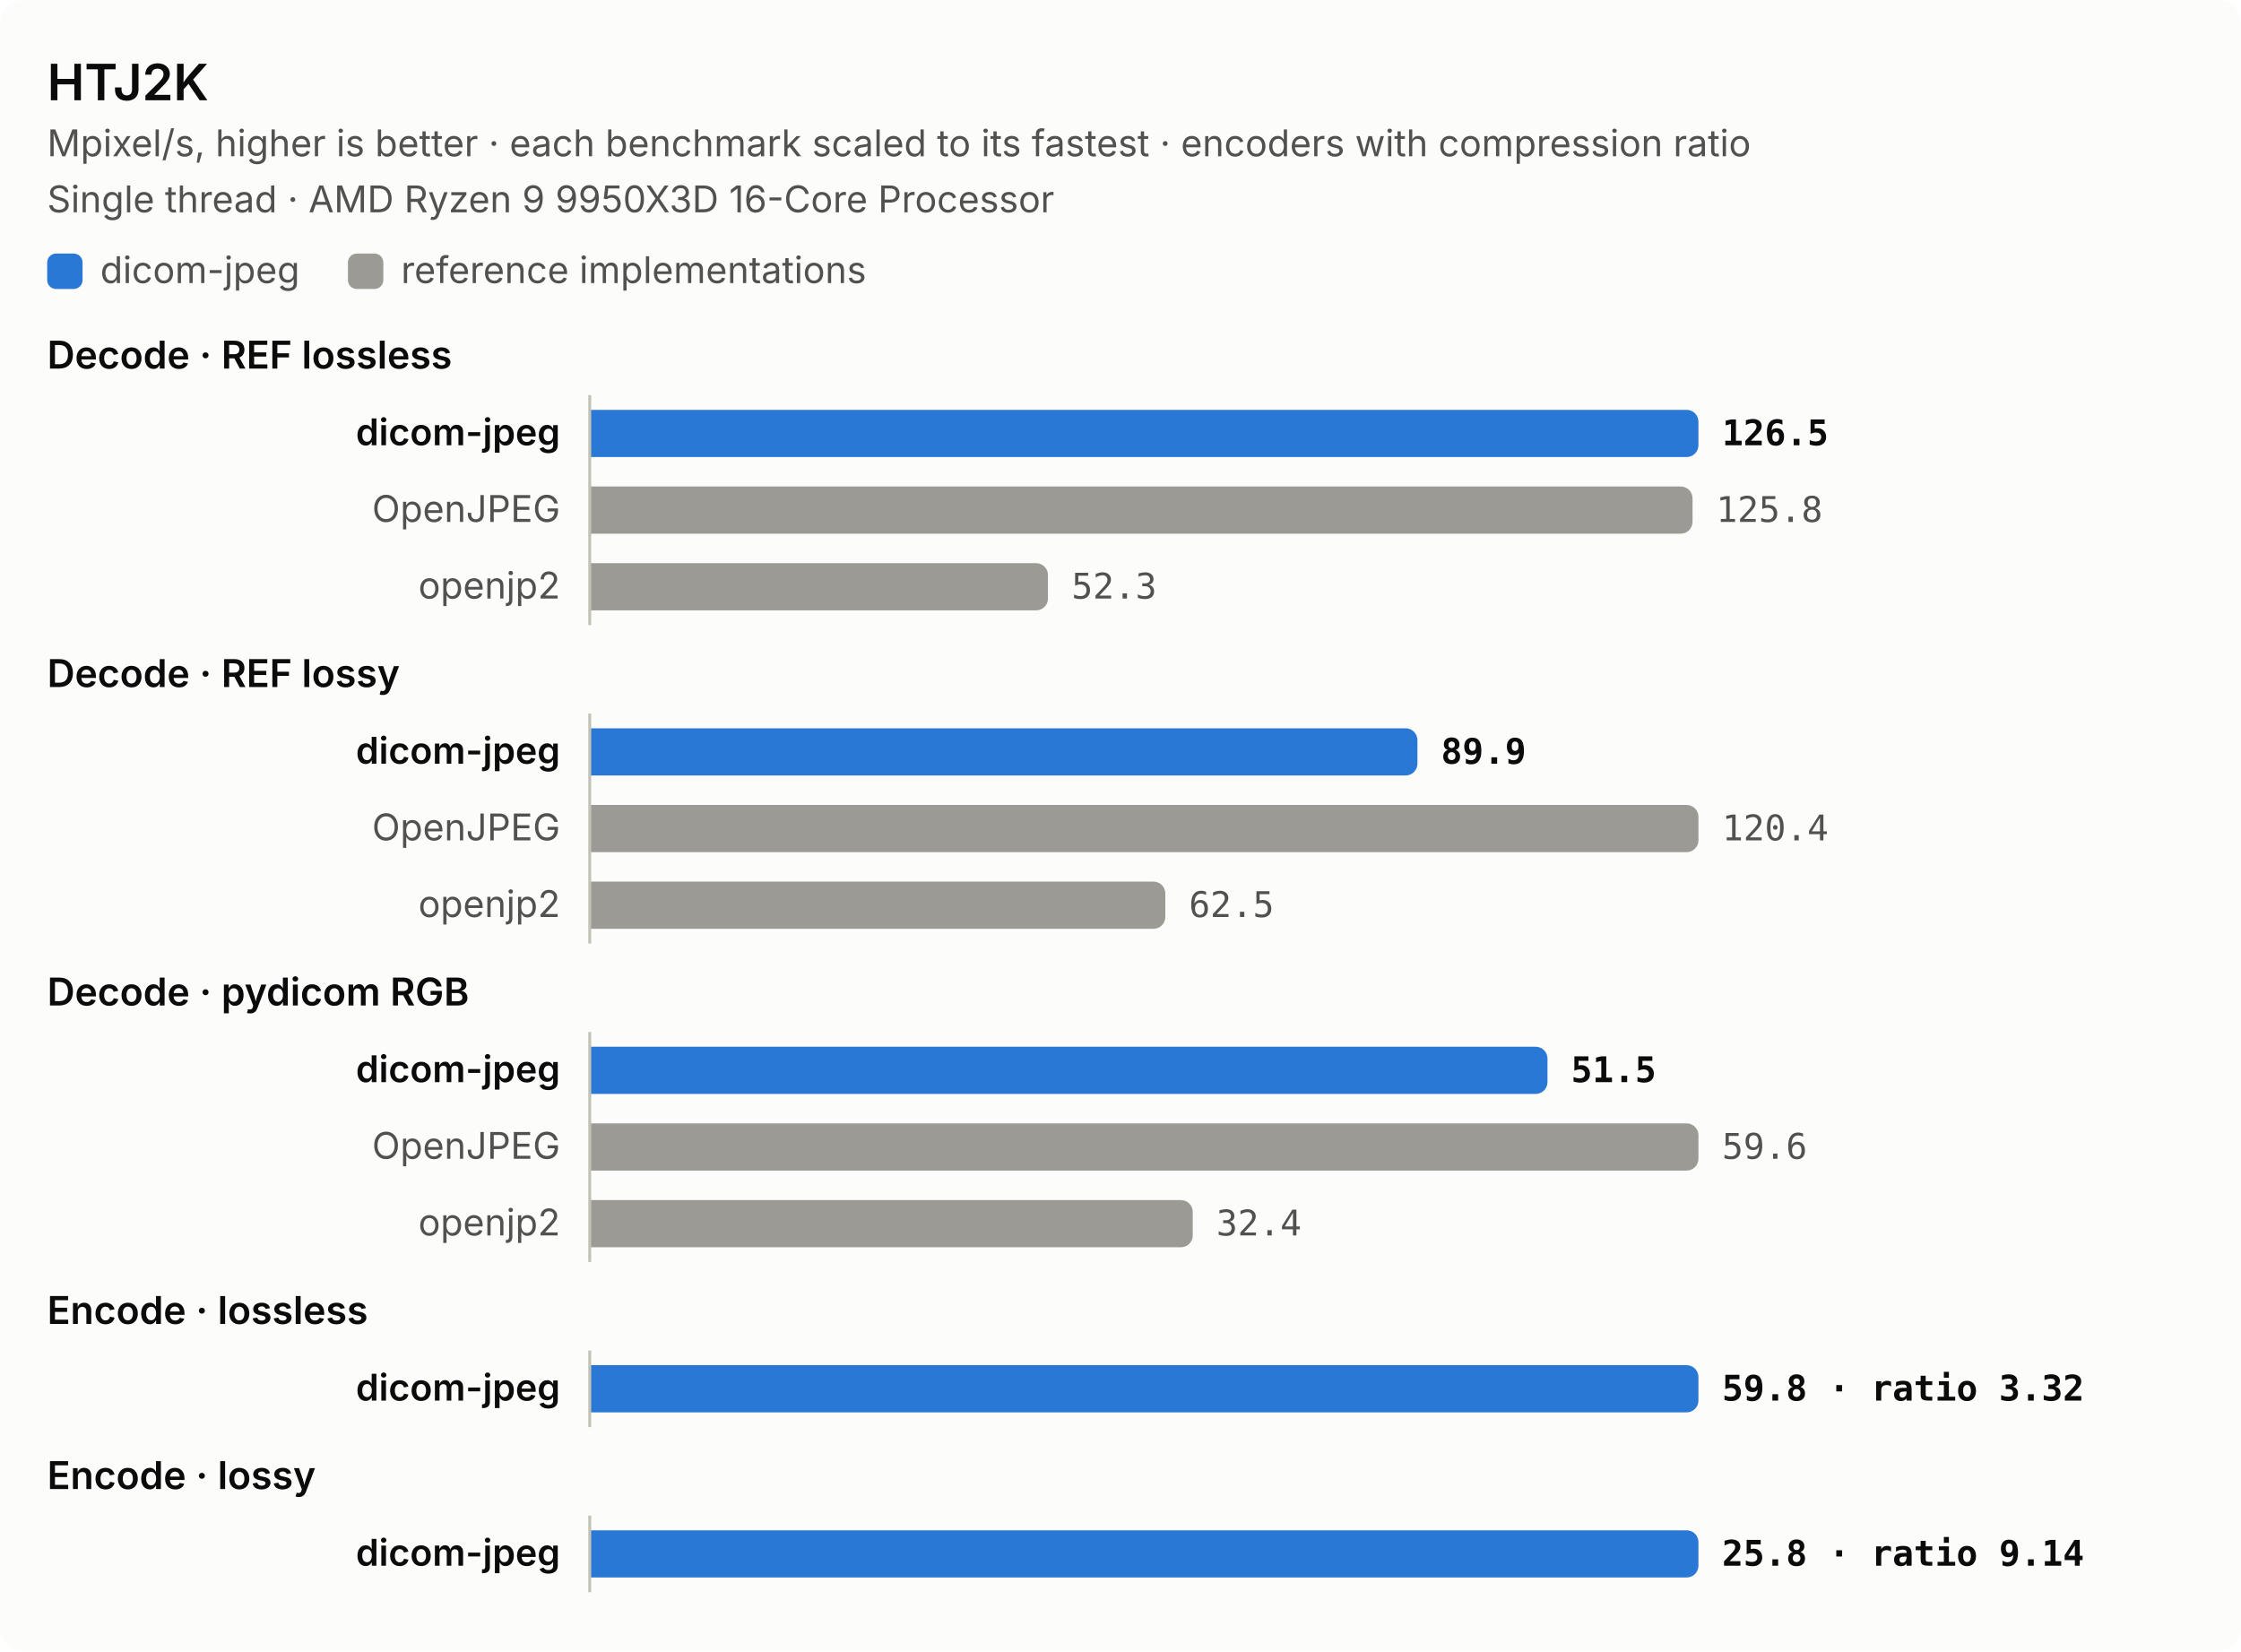
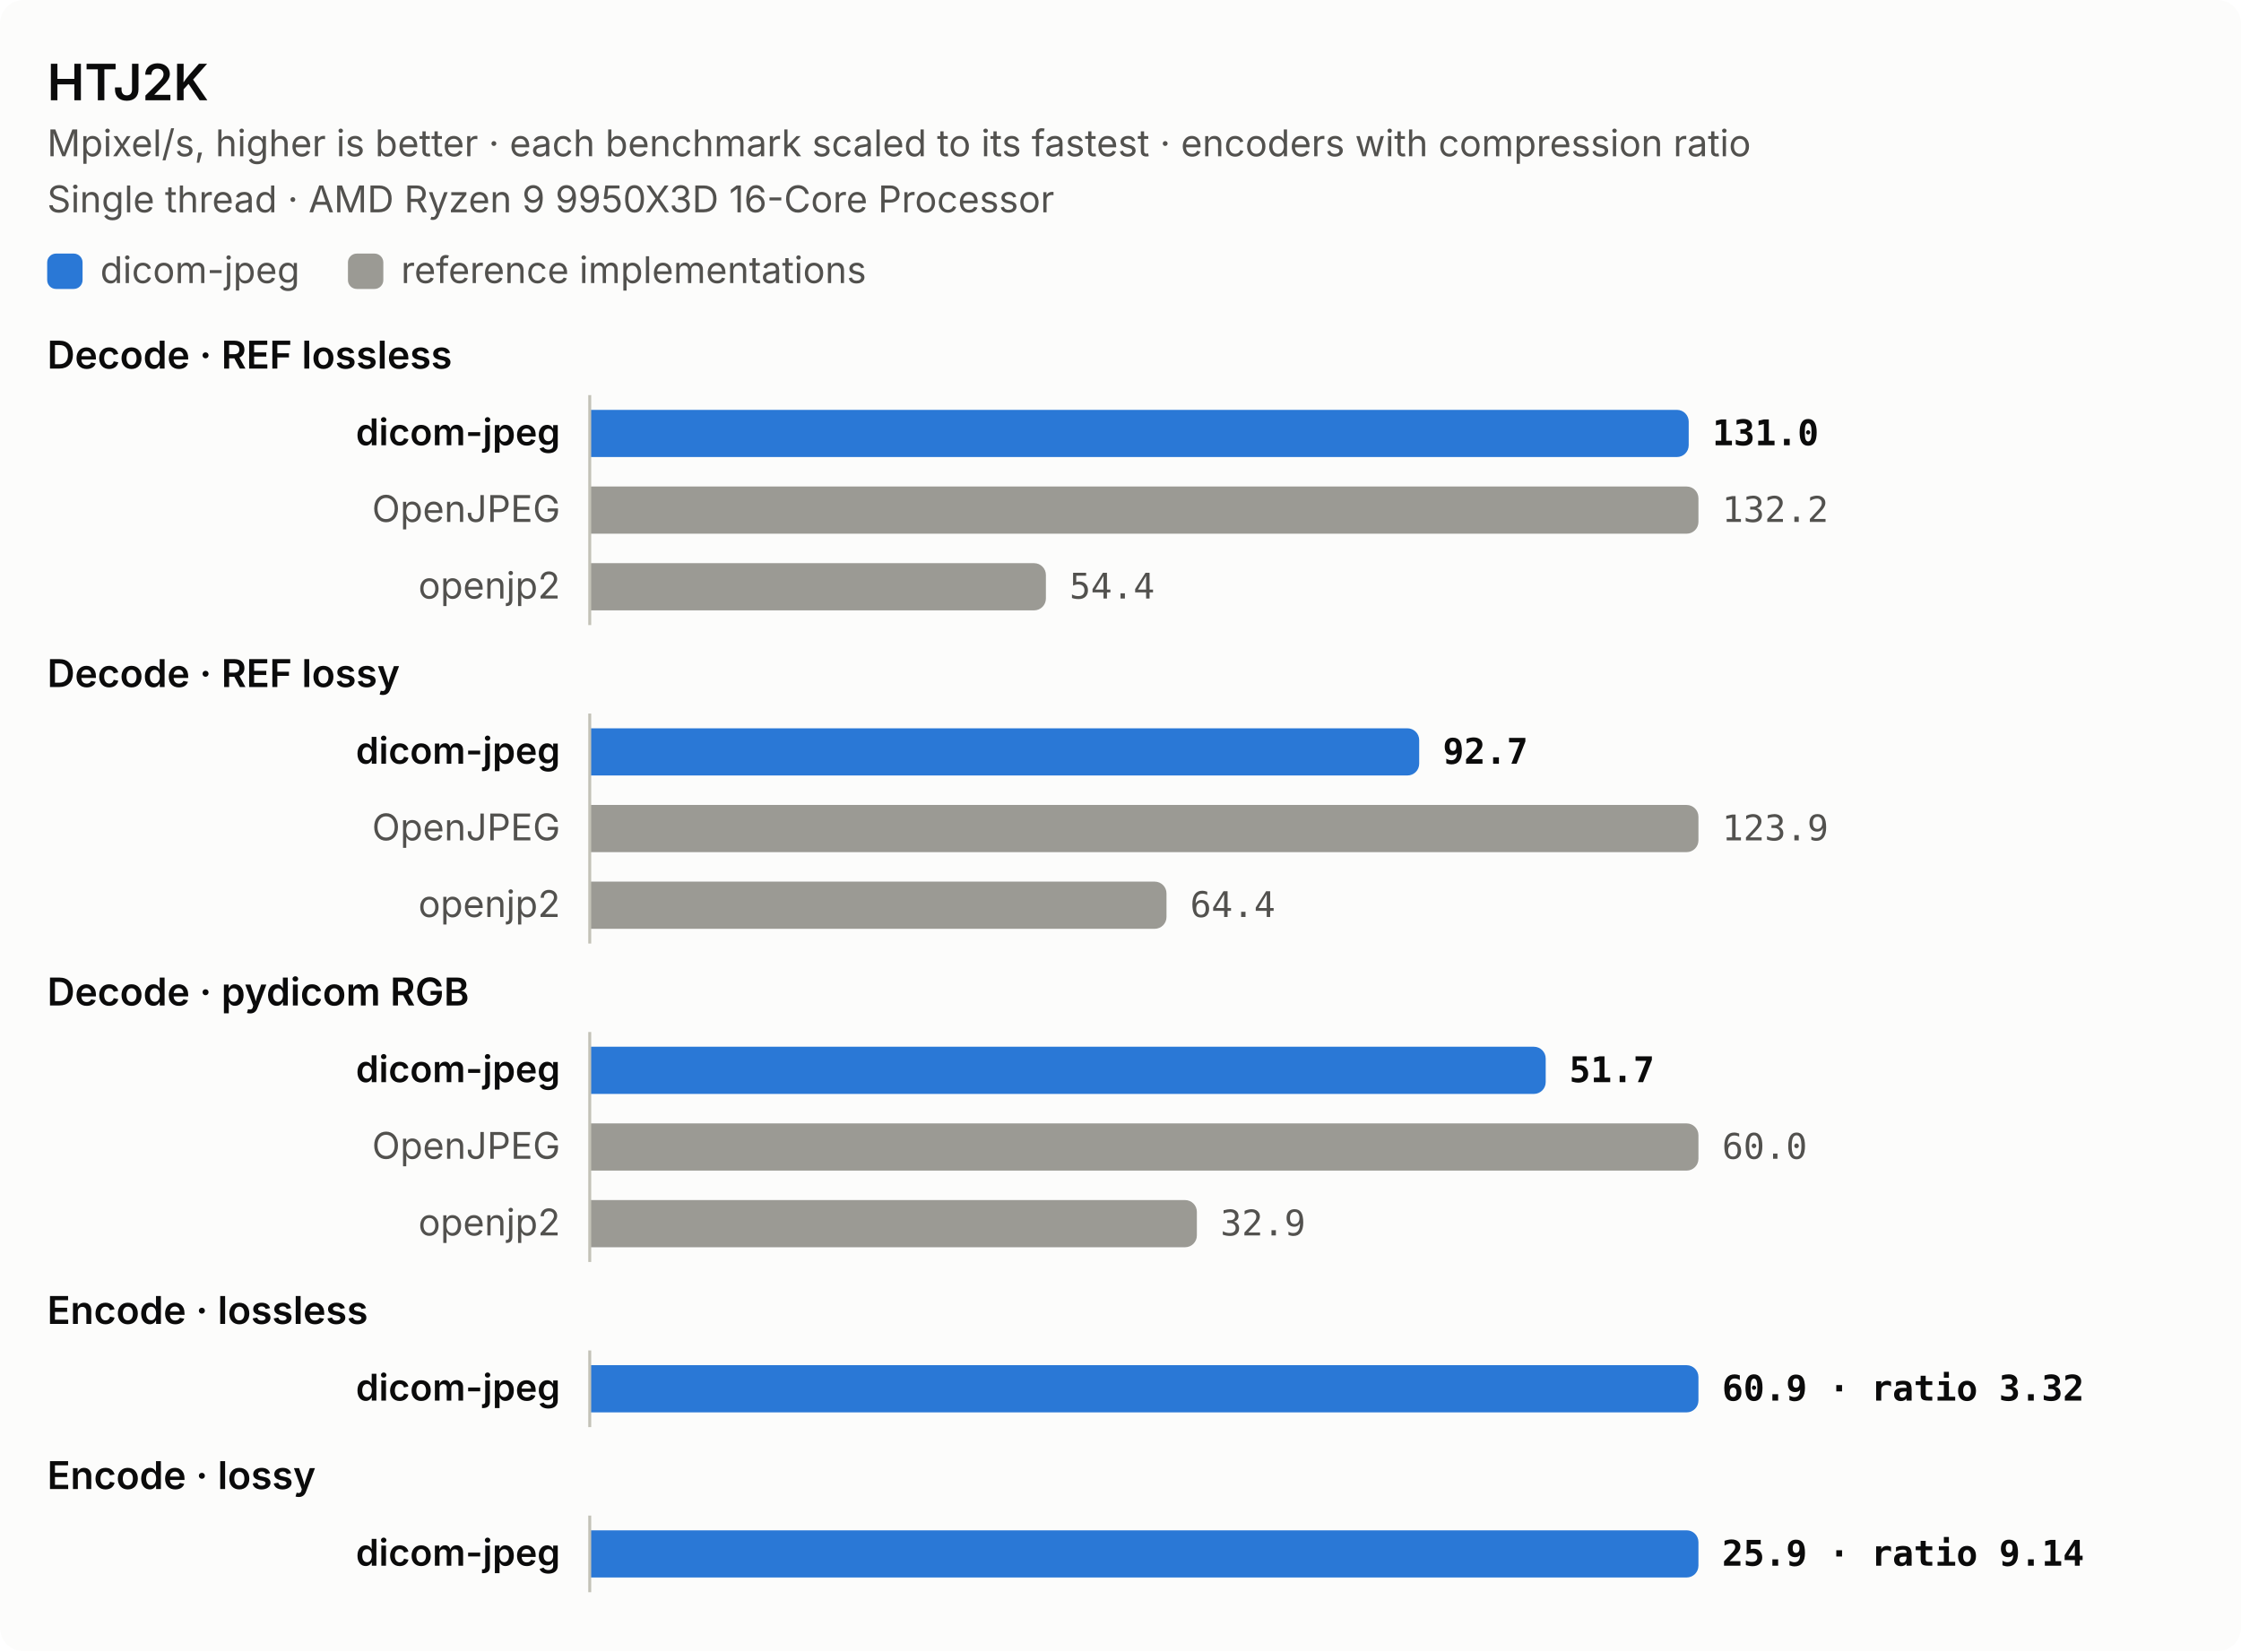
<svg xmlns="http://www.w3.org/2000/svg" width="760" height="560" viewBox="0 0 760 560" role="img" aria-label="HTJ2K">
  <style>
.bg { fill: #fcfcfb; }
.title { fill: #0b0b0b; font: 600 17px system-ui, -apple-system, 'Segoe UI', sans-serif; }
.sub { fill: #52514e; font: 12.5px system-ui, -apple-system, 'Segoe UI', sans-serif; }
.group { fill: #0b0b0b; font: 600 13px system-ui, -apple-system, 'Segoe UI', sans-serif; }
.name { fill: #52514e; font: 12.5px system-ui, -apple-system, 'Segoe UI', sans-serif; }
.name.ours { fill: #0b0b0b; font-weight: 600; }
.value { fill: #52514e; font: 12px ui-monospace, 'SF Mono', Menlo, Consolas, monospace; }
.value.ours { fill: #0b0b0b; font-weight: 600; }
.axis { stroke: #c3c2b7; stroke-width: 1; }
.ours-fill { fill: #2a78d6; }
.ref-fill { fill: #9b9a94; }
.l0 { fill: #86b6ef; } .l1 { fill: #5598e7; } .l2 { fill: #256abf; } .l3 { fill: #184f95; } .l4 { fill: #104281; }
@media (prefers-color-scheme: dark) {
  .bg { fill: #1a1a19; }
  .title, .group, .name.ours, .value.ours { fill: #f0efec; }
  .sub, .name, .value { fill: #c3c2b7; }
  .axis { stroke: #383835; }
  .ours-fill { fill: #3987e5; }
  .ref-fill { fill: #6e6d68; }
  .l0 { fill: #184f95; } .l1 { fill: #256abf; } .l2 { fill: #3987e5; } .l3 { fill: #6da7ec; } .l4 { fill: #9ec5f4; }
}
</style>
  <rect class="bg" width="760" height="560" rx="8" />
  <text x="16.0" y="34.0" class="title" text-anchor="start">HTJ2K</text>
  <text x="16.0" y="53.0" class="sub" text-anchor="start">Mpixel/s, higher is better · each benchmark scaled to its fastest · encoders with compression ratio</text>
  <text x="16.0" y="72.0" class="sub" text-anchor="start">Single thread · AMD Ryzen 9 9950X3D 16-Core Processor</text>
  <rect class="ours-fill" x="16" y="86" width="12" height="12" rx="3" />
  <text x="34.0" y="96.0" class="sub" text-anchor="start">dicom-jpeg</text>
  <rect class="ref-fill" x="118.0" y="86" width="12" height="12" rx="3" />
  <text x="136.0" y="96.0" class="sub" text-anchor="start">reference implementations</text>
  <text x="16.0" y="125.0" class="group" text-anchor="start">Decode · REF lossless</text>
  <text x="190.0" y="151.0" class="name ours" text-anchor="end">dicom-jpeg</text>
-   <path class="ours-fill" d="M200.0,139.0 h372.0 a4,4 0 0 1 4,4 v8.0 a4,4 0 0 1 -4,4 h-372.0 z" />
-   <text x="584.0" y="151.0" class="value ours" text-anchor="start">126.5</text>
+   <path class="ours-fill" d="M200.0,139.0 h368.7 a4,4 0 0 1 4,4 v8.0 a4,4 0 0 1 -4,4 h-368.7 z" />
+   <text x="580.7" y="151.0" class="value ours" text-anchor="start">131.0</text>
  <text x="190.0" y="177.0" class="name" text-anchor="end">OpenJPEG</text>
-   <path class="ref-fill" d="M200.0,165.0 h370.0 a4,4 0 0 1 4,4 v8.0 a4,4 0 0 1 -4,4 h-370.0 z" />
-   <text x="582.0" y="177.0" class="value" text-anchor="start">125.8</text>
+   <path class="ref-fill" d="M200.0,165.0 h372.0 a4,4 0 0 1 4,4 v8.0 a4,4 0 0 1 -4,4 h-372.0 z" />
+   <text x="584.0" y="177.0" class="value" text-anchor="start">132.2</text>
  <text x="190.0" y="203.0" class="name" text-anchor="end">openjp2</text>
-   <path class="ref-fill" d="M200.0,191.0 h151.4 a4,4 0 0 1 4,4 v8.0 a4,4 0 0 1 -4,4 h-151.4 z" />
-   <text x="363.4" y="203.0" class="value" text-anchor="start">52.3</text>
+   <path class="ref-fill" d="M200.0,191.0 h150.7 a4,4 0 0 1 4,4 v8.0 a4,4 0 0 1 -4,4 h-150.7 z" />
+   <text x="362.7" y="203.0" class="value" text-anchor="start">54.4</text>
  <line class="axis" x1="200" y1="134" x2="200" y2="212" />
  <text x="16.0" y="233.0" class="group" text-anchor="start">Decode · REF lossy</text>
  <text x="190.0" y="259.0" class="name ours" text-anchor="end">dicom-jpeg</text>
-   <path class="ours-fill" d="M200.0,247.0 h276.7 a4,4 0 0 1 4,4 v8.0 a4,4 0 0 1 -4,4 h-276.7 z" />
-   <text x="488.7" y="259.0" class="value ours" text-anchor="start">89.9</text>
+   <path class="ours-fill" d="M200.0,247.0 h277.3 a4,4 0 0 1 4,4 v8.0 a4,4 0 0 1 -4,4 h-277.3 z" />
+   <text x="489.3" y="259.0" class="value ours" text-anchor="start">92.7</text>
  <text x="190.0" y="285.0" class="name" text-anchor="end">OpenJPEG</text>
  <path class="ref-fill" d="M200.0,273.0 h372.0 a4,4 0 0 1 4,4 v8.0 a4,4 0 0 1 -4,4 h-372.0 z" />
-   <text x="584.0" y="285.0" class="value" text-anchor="start">120.4</text>
+   <text x="584.0" y="285.0" class="value" text-anchor="start">123.9</text>
  <text x="190.0" y="311.0" class="name" text-anchor="end">openjp2</text>
-   <path class="ref-fill" d="M200.0,299.0 h191.2 a4,4 0 0 1 4,4 v8.0 a4,4 0 0 1 -4,4 h-191.2 z" />
-   <text x="403.2" y="311.0" class="value" text-anchor="start">62.5</text>
+   <path class="ref-fill" d="M200.0,299.0 h191.6 a4,4 0 0 1 4,4 v8.0 a4,4 0 0 1 -4,4 h-191.6 z" />
+   <text x="403.6" y="311.0" class="value" text-anchor="start">64.4</text>
  <line class="axis" x1="200" y1="242" x2="200" y2="320" />
  <text x="16.0" y="341.0" class="group" text-anchor="start">Decode · pydicom RGB</text>
  <text x="190.0" y="367.0" class="name ours" text-anchor="end">dicom-jpeg</text>
-   <path class="ours-fill" d="M200.0,355.0 h320.8 a4,4 0 0 1 4,4 v8.0 a4,4 0 0 1 -4,4 h-320.8 z" />
-   <text x="532.8" y="367.0" class="value ours" text-anchor="start">51.5</text>
+   <path class="ours-fill" d="M200.0,355.0 h320.2 a4,4 0 0 1 4,4 v8.0 a4,4 0 0 1 -4,4 h-320.2 z" />
+   <text x="532.2" y="367.0" class="value ours" text-anchor="start">51.7</text>
  <text x="190.0" y="393.0" class="name" text-anchor="end">OpenJPEG</text>
  <path class="ref-fill" d="M200.0,381.0 h372.0 a4,4 0 0 1 4,4 v8.0 a4,4 0 0 1 -4,4 h-372.0 z" />
-   <text x="584.0" y="393.0" class="value" text-anchor="start">59.6</text>
+   <text x="584.0" y="393.0" class="value" text-anchor="start">60.0</text>
  <text x="190.0" y="419.0" class="name" text-anchor="end">openjp2</text>
-   <path class="ref-fill" d="M200.0,407.0 h200.5 a4,4 0 0 1 4,4 v8.0 a4,4 0 0 1 -4,4 h-200.5 z" />
-   <text x="412.5" y="419.0" class="value" text-anchor="start">32.4</text>
+   <path class="ref-fill" d="M200.0,407.0 h201.9 a4,4 0 0 1 4,4 v8.0 a4,4 0 0 1 -4,4 h-201.9 z" />
+   <text x="413.9" y="419.0" class="value" text-anchor="start">32.9</text>
  <line class="axis" x1="200" y1="350" x2="200" y2="428" />
  <text x="16.0" y="449.0" class="group" text-anchor="start">Encode · lossless</text>
  <text x="190.0" y="475.0" class="name ours" text-anchor="end">dicom-jpeg</text>
  <path class="ours-fill" d="M200.0,463.0 h372.0 a4,4 0 0 1 4,4 v8.0 a4,4 0 0 1 -4,4 h-372.0 z" />
-   <text x="584.0" y="475.0" class="value ours" text-anchor="start">59.8 · ratio 3.32</text>
+   <text x="584.0" y="475.0" class="value ours" text-anchor="start">60.9 · ratio 3.32</text>
  <line class="axis" x1="200" y1="458" x2="200" y2="484" />
  <text x="16.0" y="505.0" class="group" text-anchor="start">Encode · lossy</text>
  <text x="190.0" y="531.0" class="name ours" text-anchor="end">dicom-jpeg</text>
  <path class="ours-fill" d="M200.0,519.0 h372.0 a4,4 0 0 1 4,4 v8.0 a4,4 0 0 1 -4,4 h-372.0 z" />
-   <text x="584.0" y="531.0" class="value ours" text-anchor="start">25.8 · ratio 9.14</text>
+   <text x="584.0" y="531.0" class="value ours" text-anchor="start">25.9 · ratio 9.14</text>
  <line class="axis" x1="200" y1="514" x2="200" y2="540" />
</svg>
